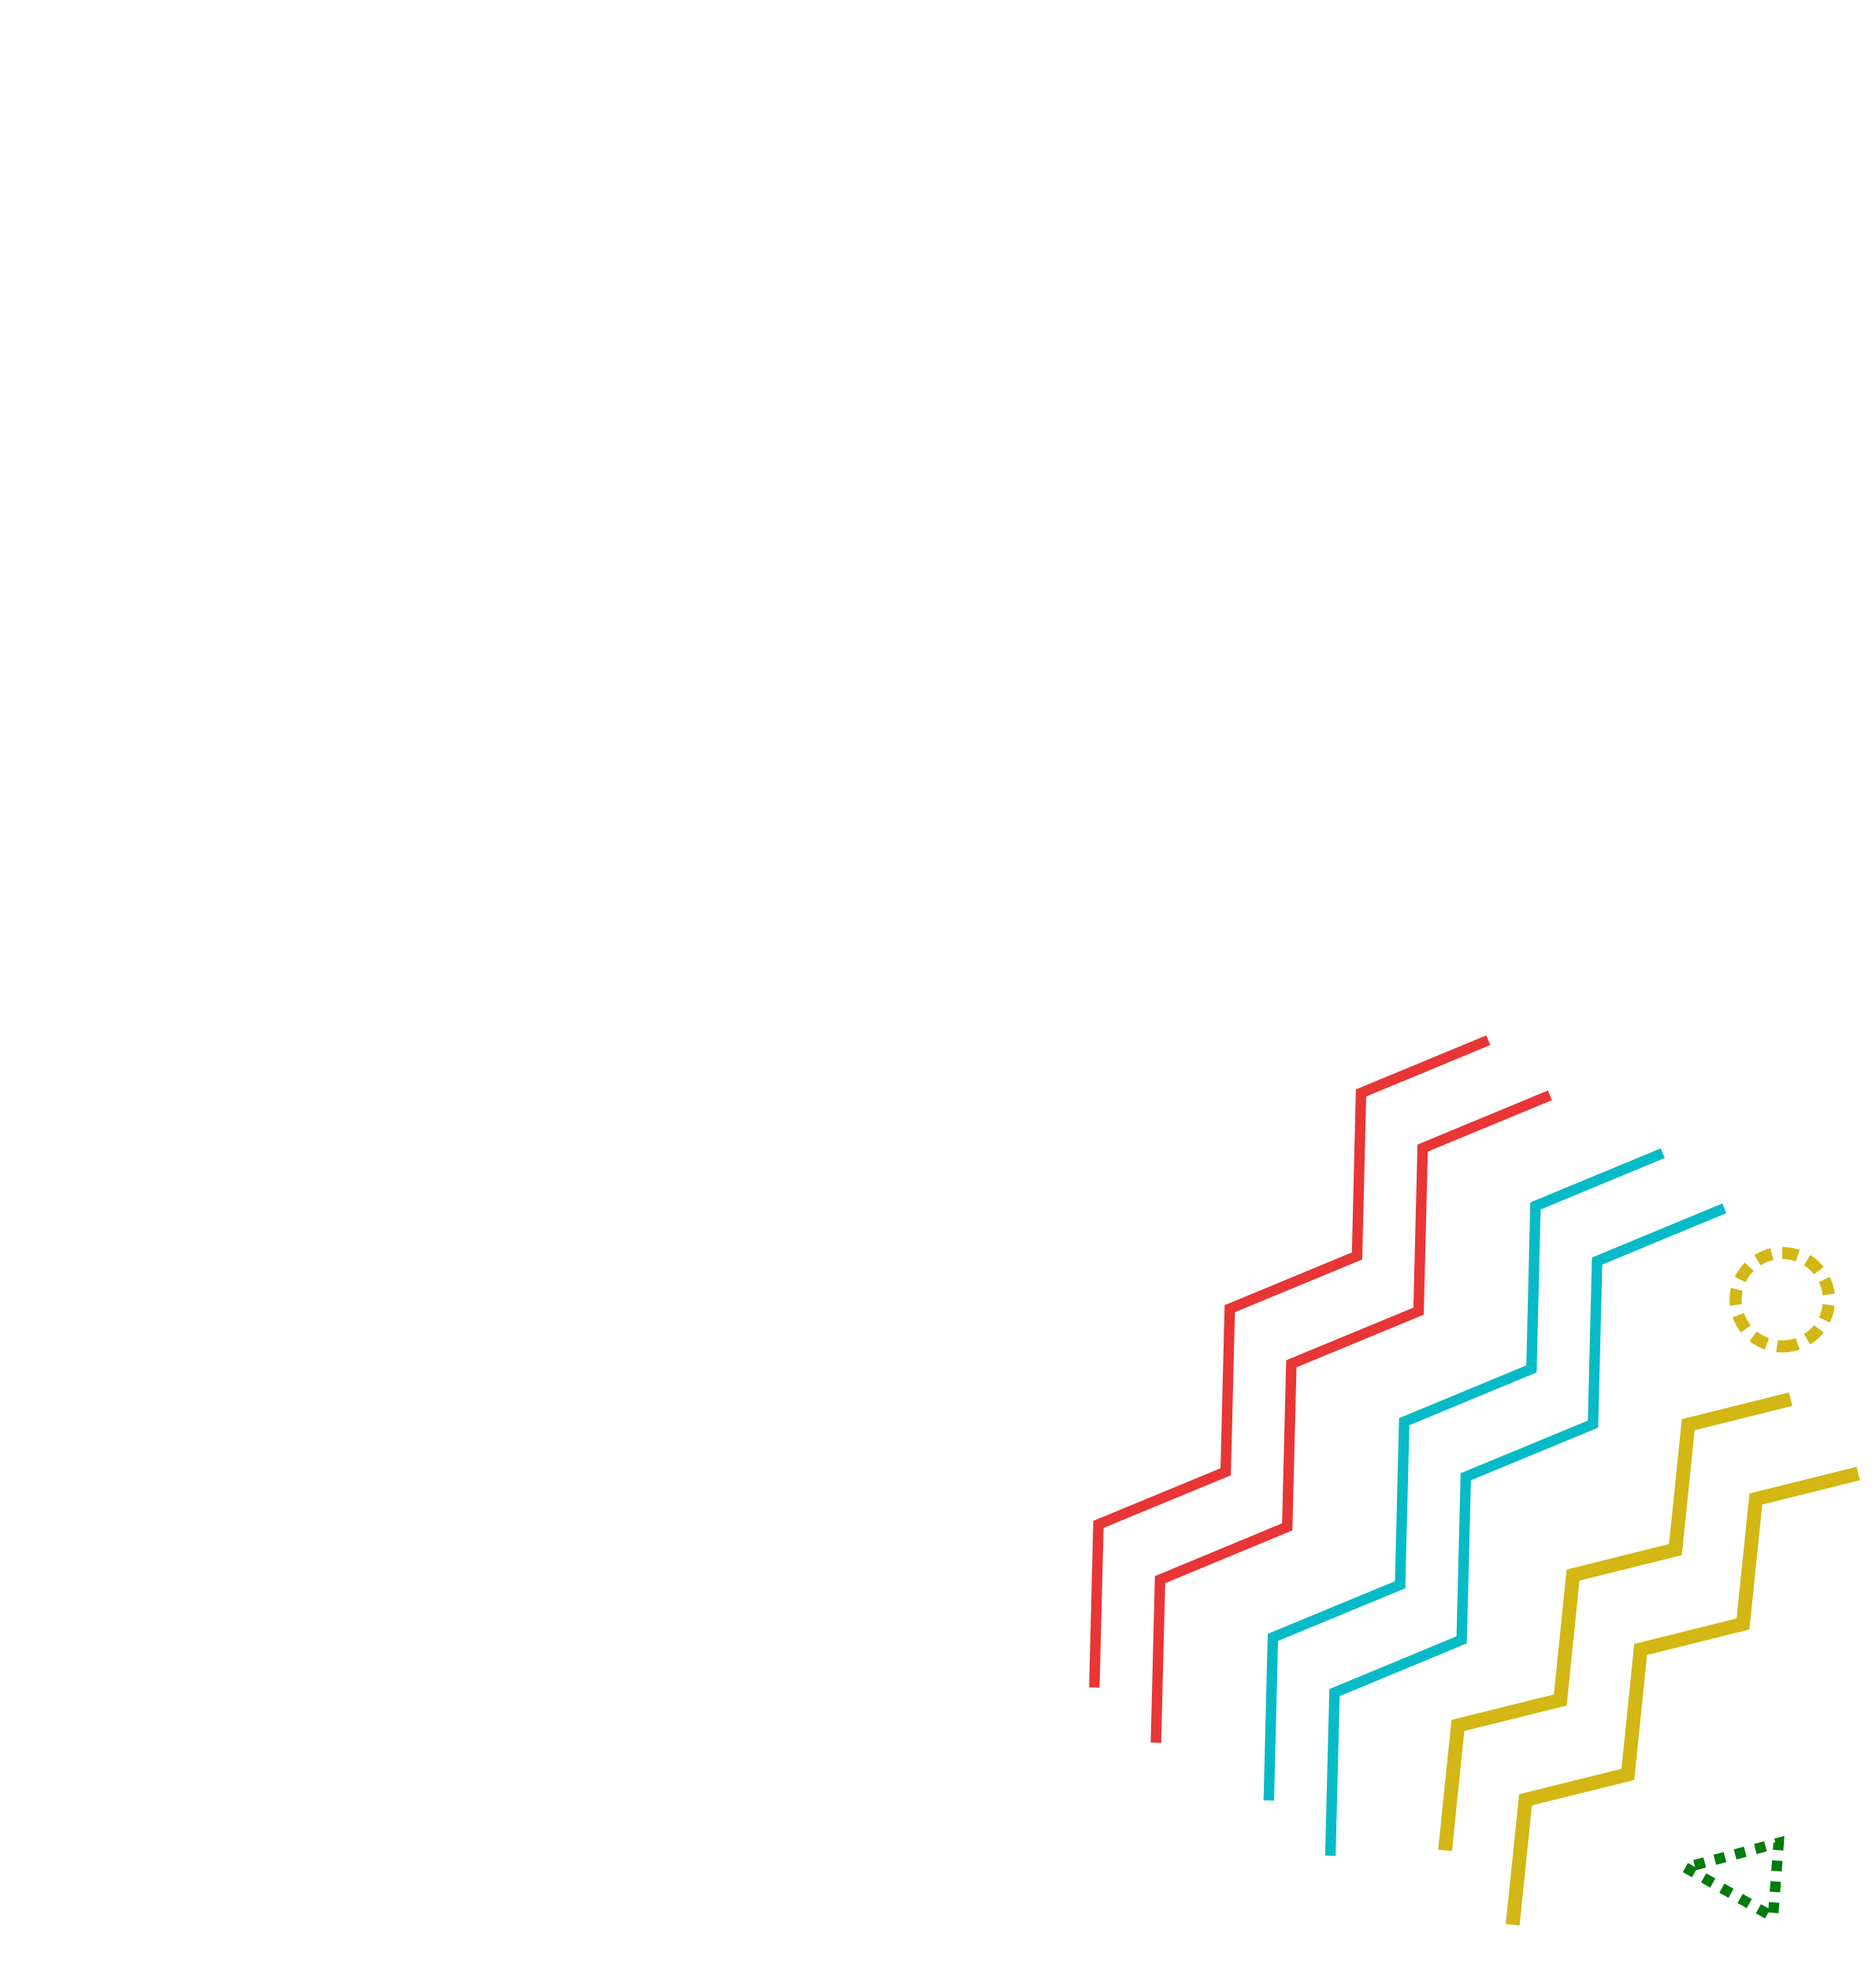
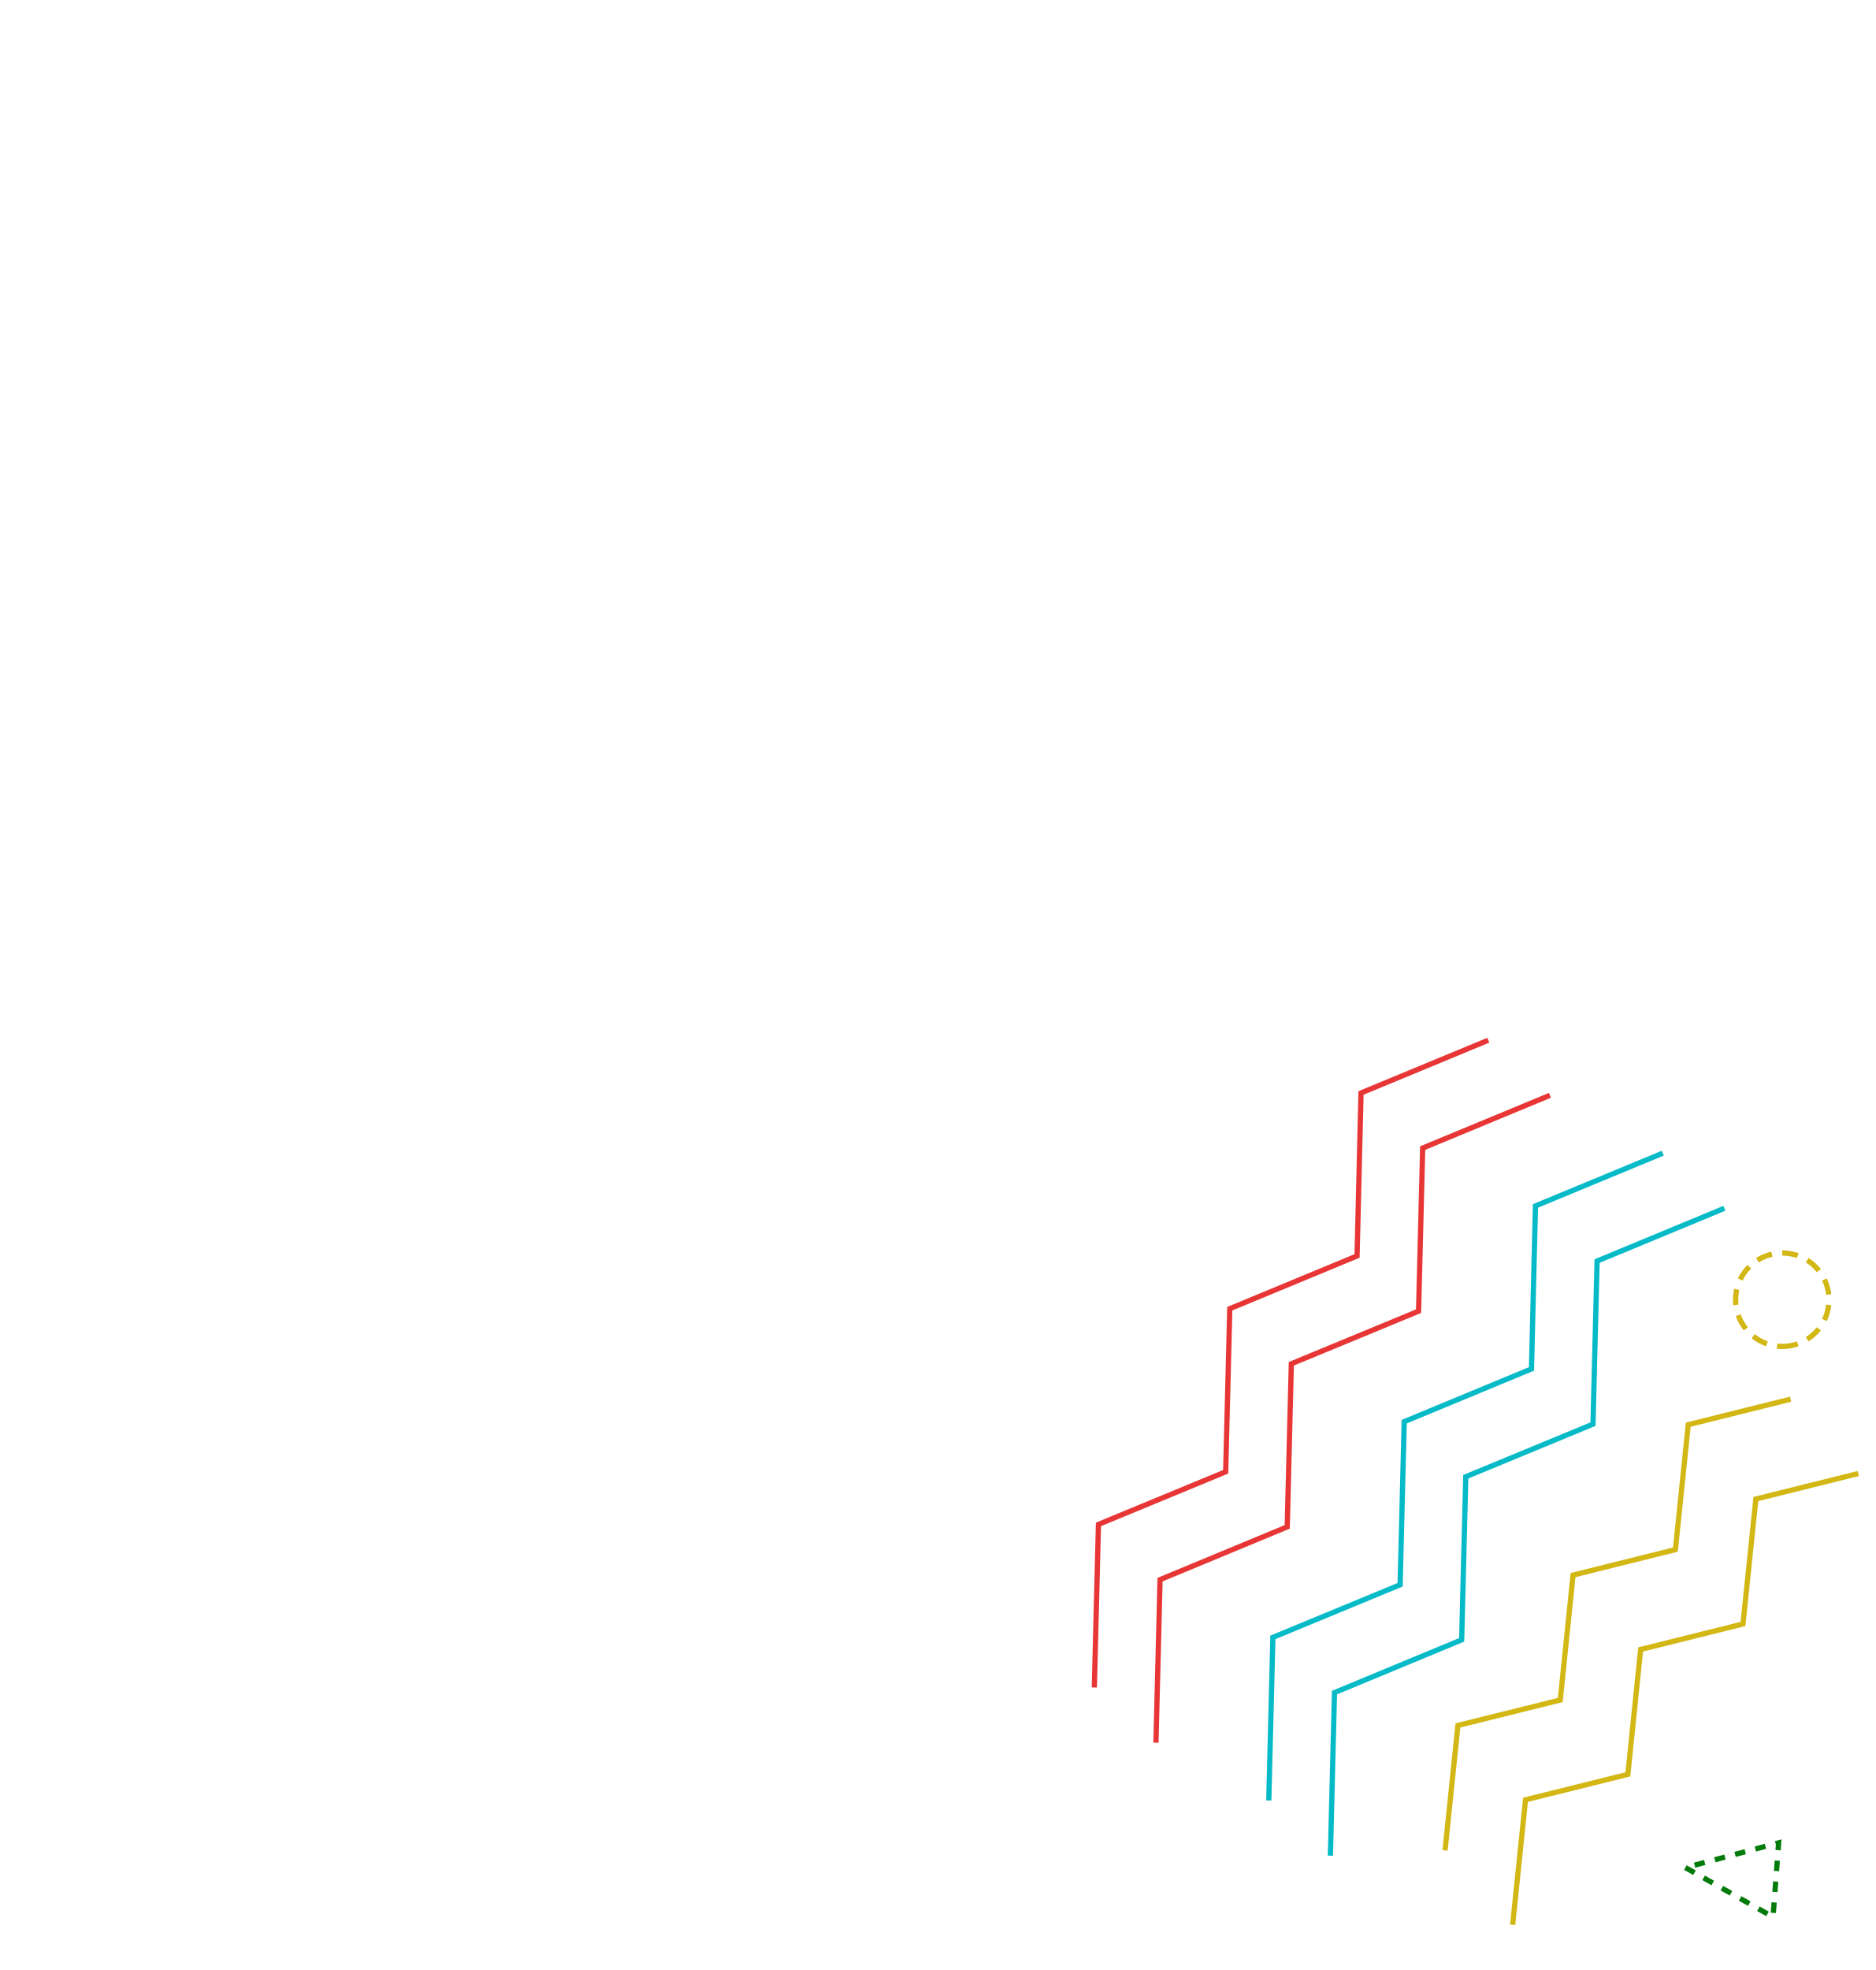
<svg xmlns="http://www.w3.org/2000/svg" width="358" height="376" viewBox="0 0 358 376" fill="none">
-   <path d="M275.841 353.178L278.298 329.319L297.834 324.469L300.272 300.628L319.811 295.759L322.265 271.919L341.804 267.05" stroke="#D3B714" stroke-width="2.65" />
-   <path d="M288.745 367.37L291.201 343.512L310.737 338.662L313.176 314.82L332.715 309.952L335.169 286.111L354.707 281.243" stroke="#D3B714" stroke-width="2.65" />
-   <path d="M321.716 356.451L338.447 365.885L339.517 351.732L321.716 356.451Z" stroke="#037B0B" stroke-width="2" stroke-dasharray="2 2" />
-   <path d="M340.22 256.983C345.143 256.983 349.134 252.992 349.134 248.069C349.134 243.146 345.143 239.155 340.22 239.155C335.297 239.155 331.306 243.146 331.306 248.069C331.306 252.992 335.297 256.983 340.22 256.983Z" stroke="#D3B714" stroke-width="2.31" stroke-dasharray="3 2" />
-   <path d="M242.192 343.64L242.976 312.515L267.262 302.47L268.046 271.344L292.339 261.275L293.098 230.169L317.392 220.1M253.953 354.182L254.736 323.057L279.011 312.983L279.795 281.858L304.082 271.813L304.865 240.688L329.159 230.618" stroke="#06BBC7" stroke-width="2" />
-   <path d="M208.894 322.078L209.678 290.953L233.965 280.908L234.748 249.782L259.042 239.713L259.801 208.607L284.094 198.538M220.655 332.62L221.439 301.495L245.714 291.421L246.497 260.296L270.784 250.251L271.568 219.126L295.861 209.056" stroke="#E73635" stroke-width="2" />
+   <path d="M275.841 353.178L278.298 329.319L297.834 324.469L300.272 300.628L319.811 295.759L322.265 271.919L341.804 267.05" stroke="#D3B714" strokeWidth="2.65" />
+   <path d="M288.745 367.37L291.201 343.512L310.737 338.662L313.176 314.82L332.715 309.952L335.169 286.111L354.707 281.243" stroke="#D3B714" strokeWidth="2.65" />
+   <path d="M321.716 356.451L338.447 365.885L339.517 351.732L321.716 356.451Z" stroke="#037B0B" strokeWidth="2" stroke-dasharray="2 2" />
+   <path d="M340.22 256.983C345.143 256.983 349.134 252.992 349.134 248.069C349.134 243.146 345.143 239.155 340.22 239.155C335.297 239.155 331.306 243.146 331.306 248.069C331.306 252.992 335.297 256.983 340.22 256.983Z" stroke="#D3B714" strokeWidth="2.31" stroke-dasharray="3 2" />
+   <path d="M242.192 343.64L242.976 312.515L267.262 302.47L268.046 271.344L292.339 261.275L293.098 230.169L317.392 220.1M253.953 354.182L254.736 323.057L279.011 312.983L279.795 281.858L304.082 271.813L304.865 240.688L329.159 230.618" stroke="#06BBC7" strokeWidth="2" />
+   <path d="M208.894 322.078L209.678 290.953L233.965 280.908L234.748 249.782L259.042 239.713L259.801 208.607L284.094 198.538M220.655 332.62L221.439 301.495L245.714 291.421L246.497 260.296L270.784 250.251L271.568 219.126L295.861 209.056" stroke="#E73635" strokeWidth="2" />
</svg>
